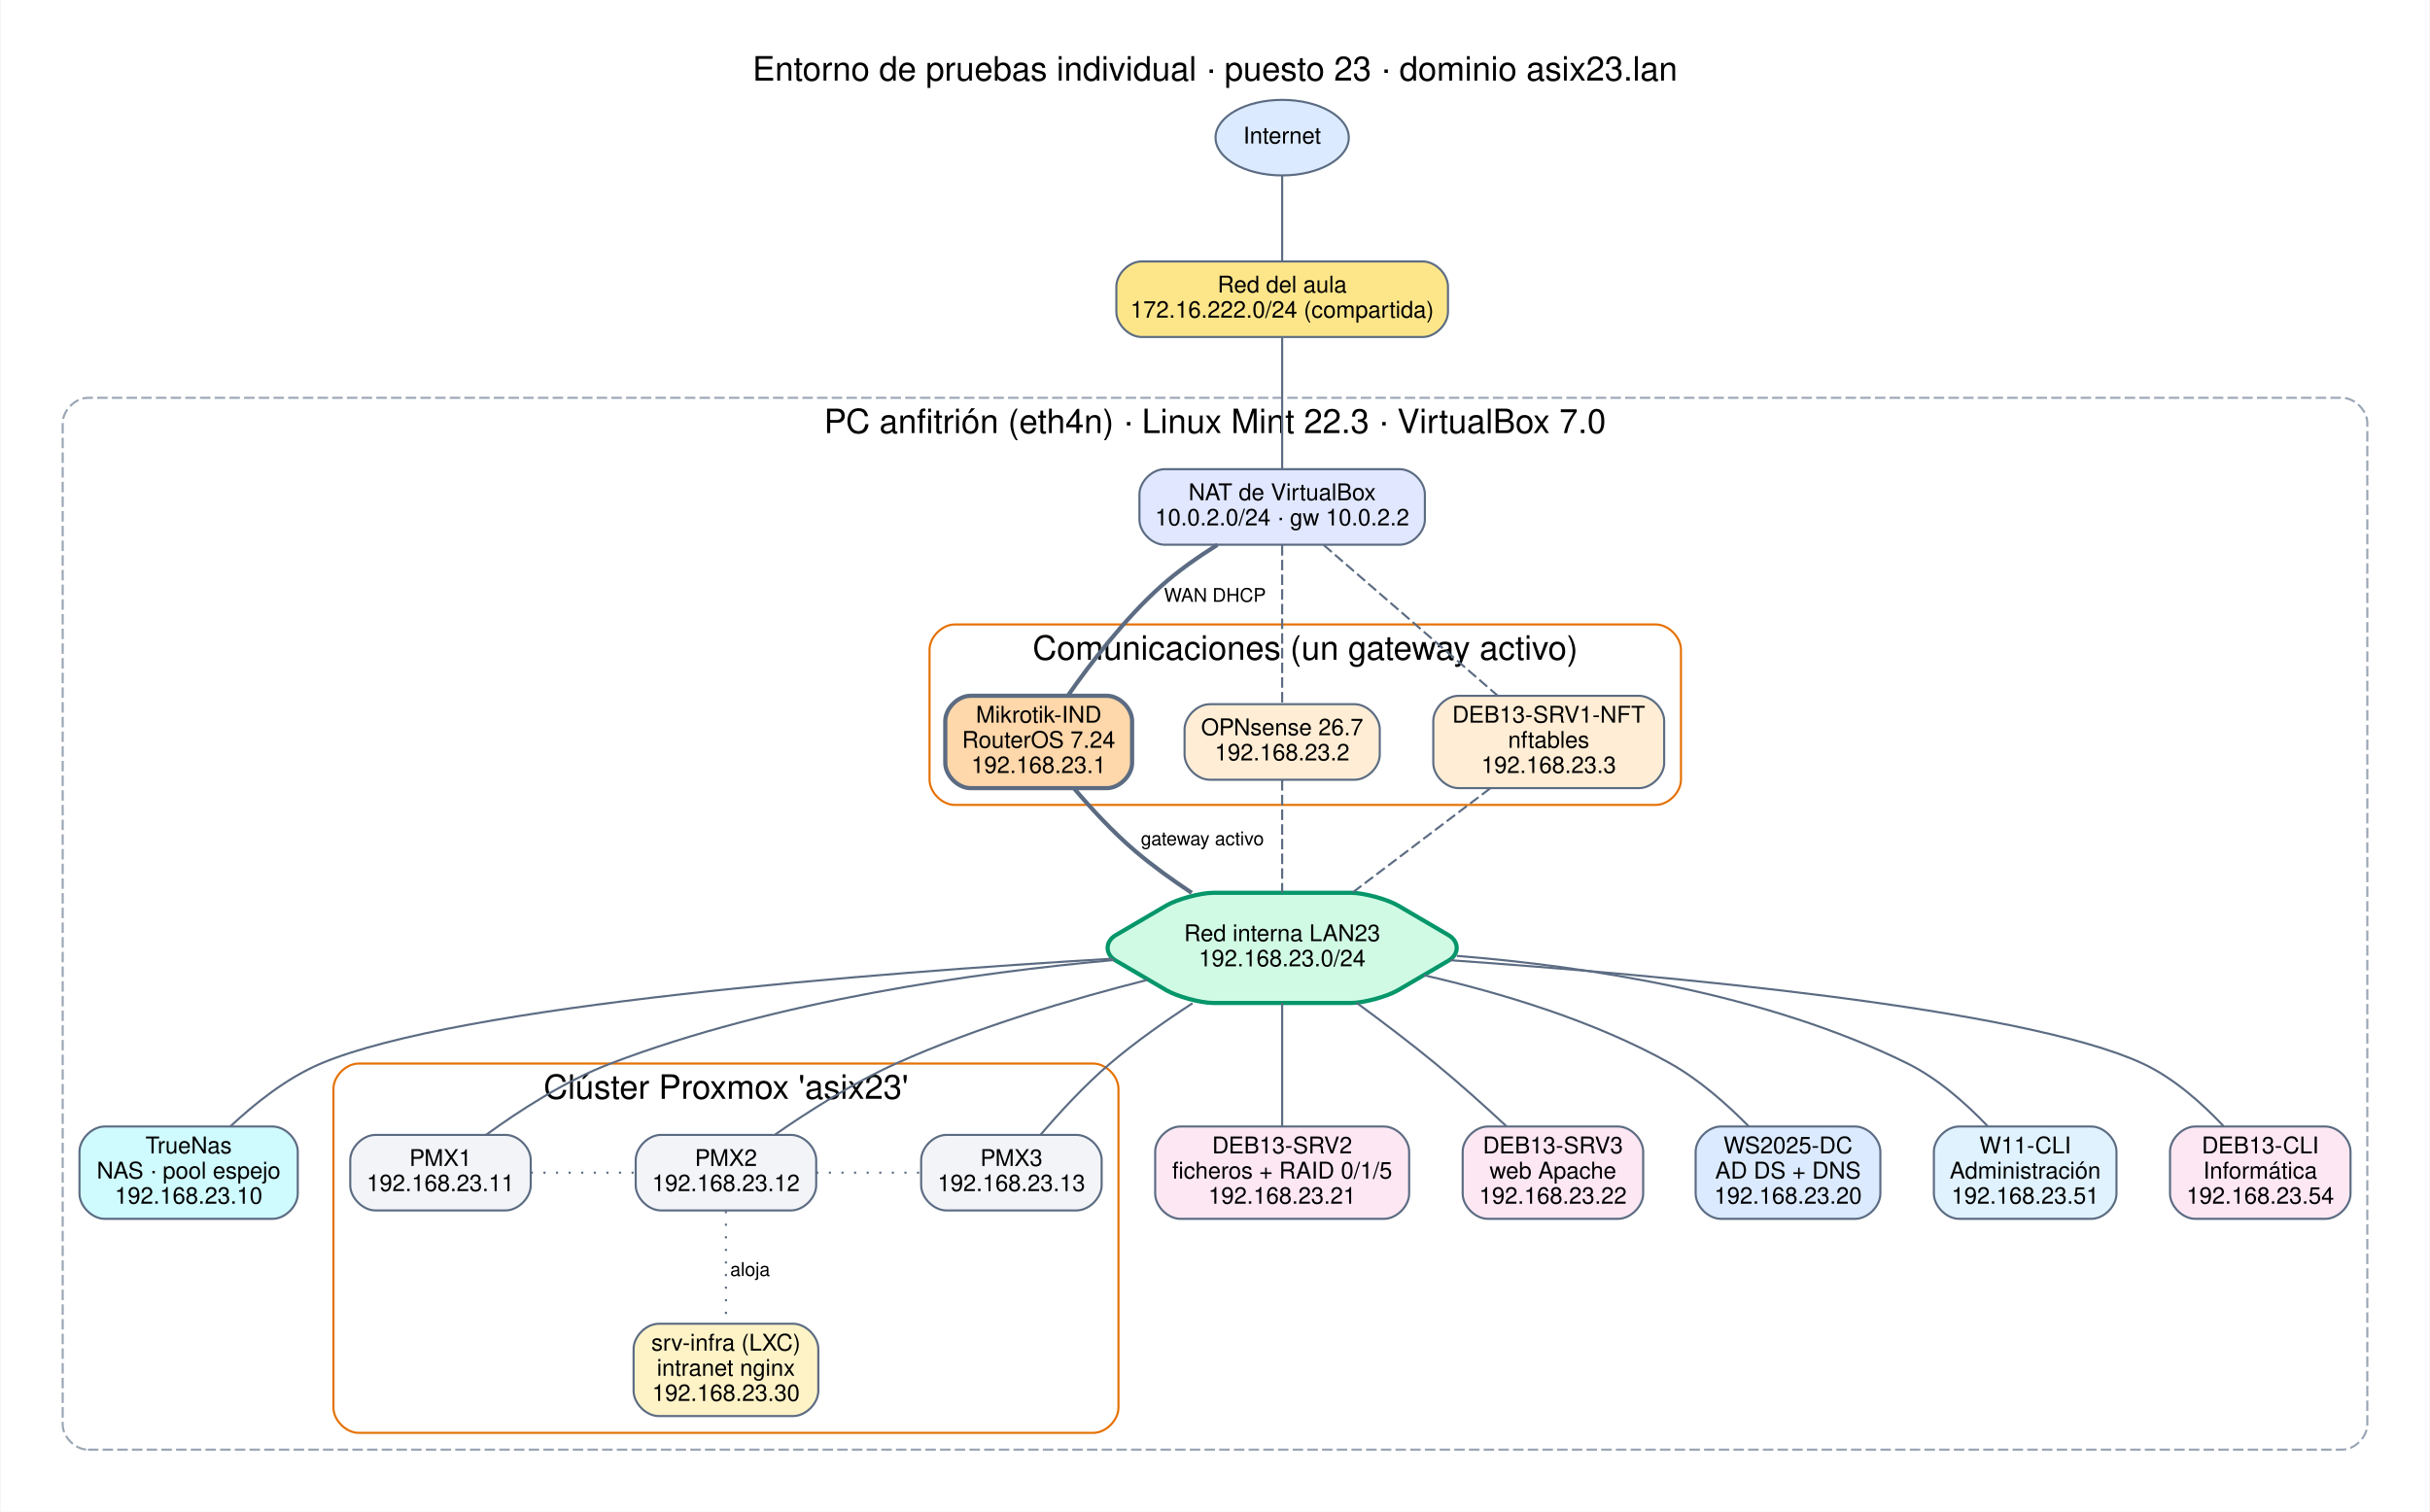
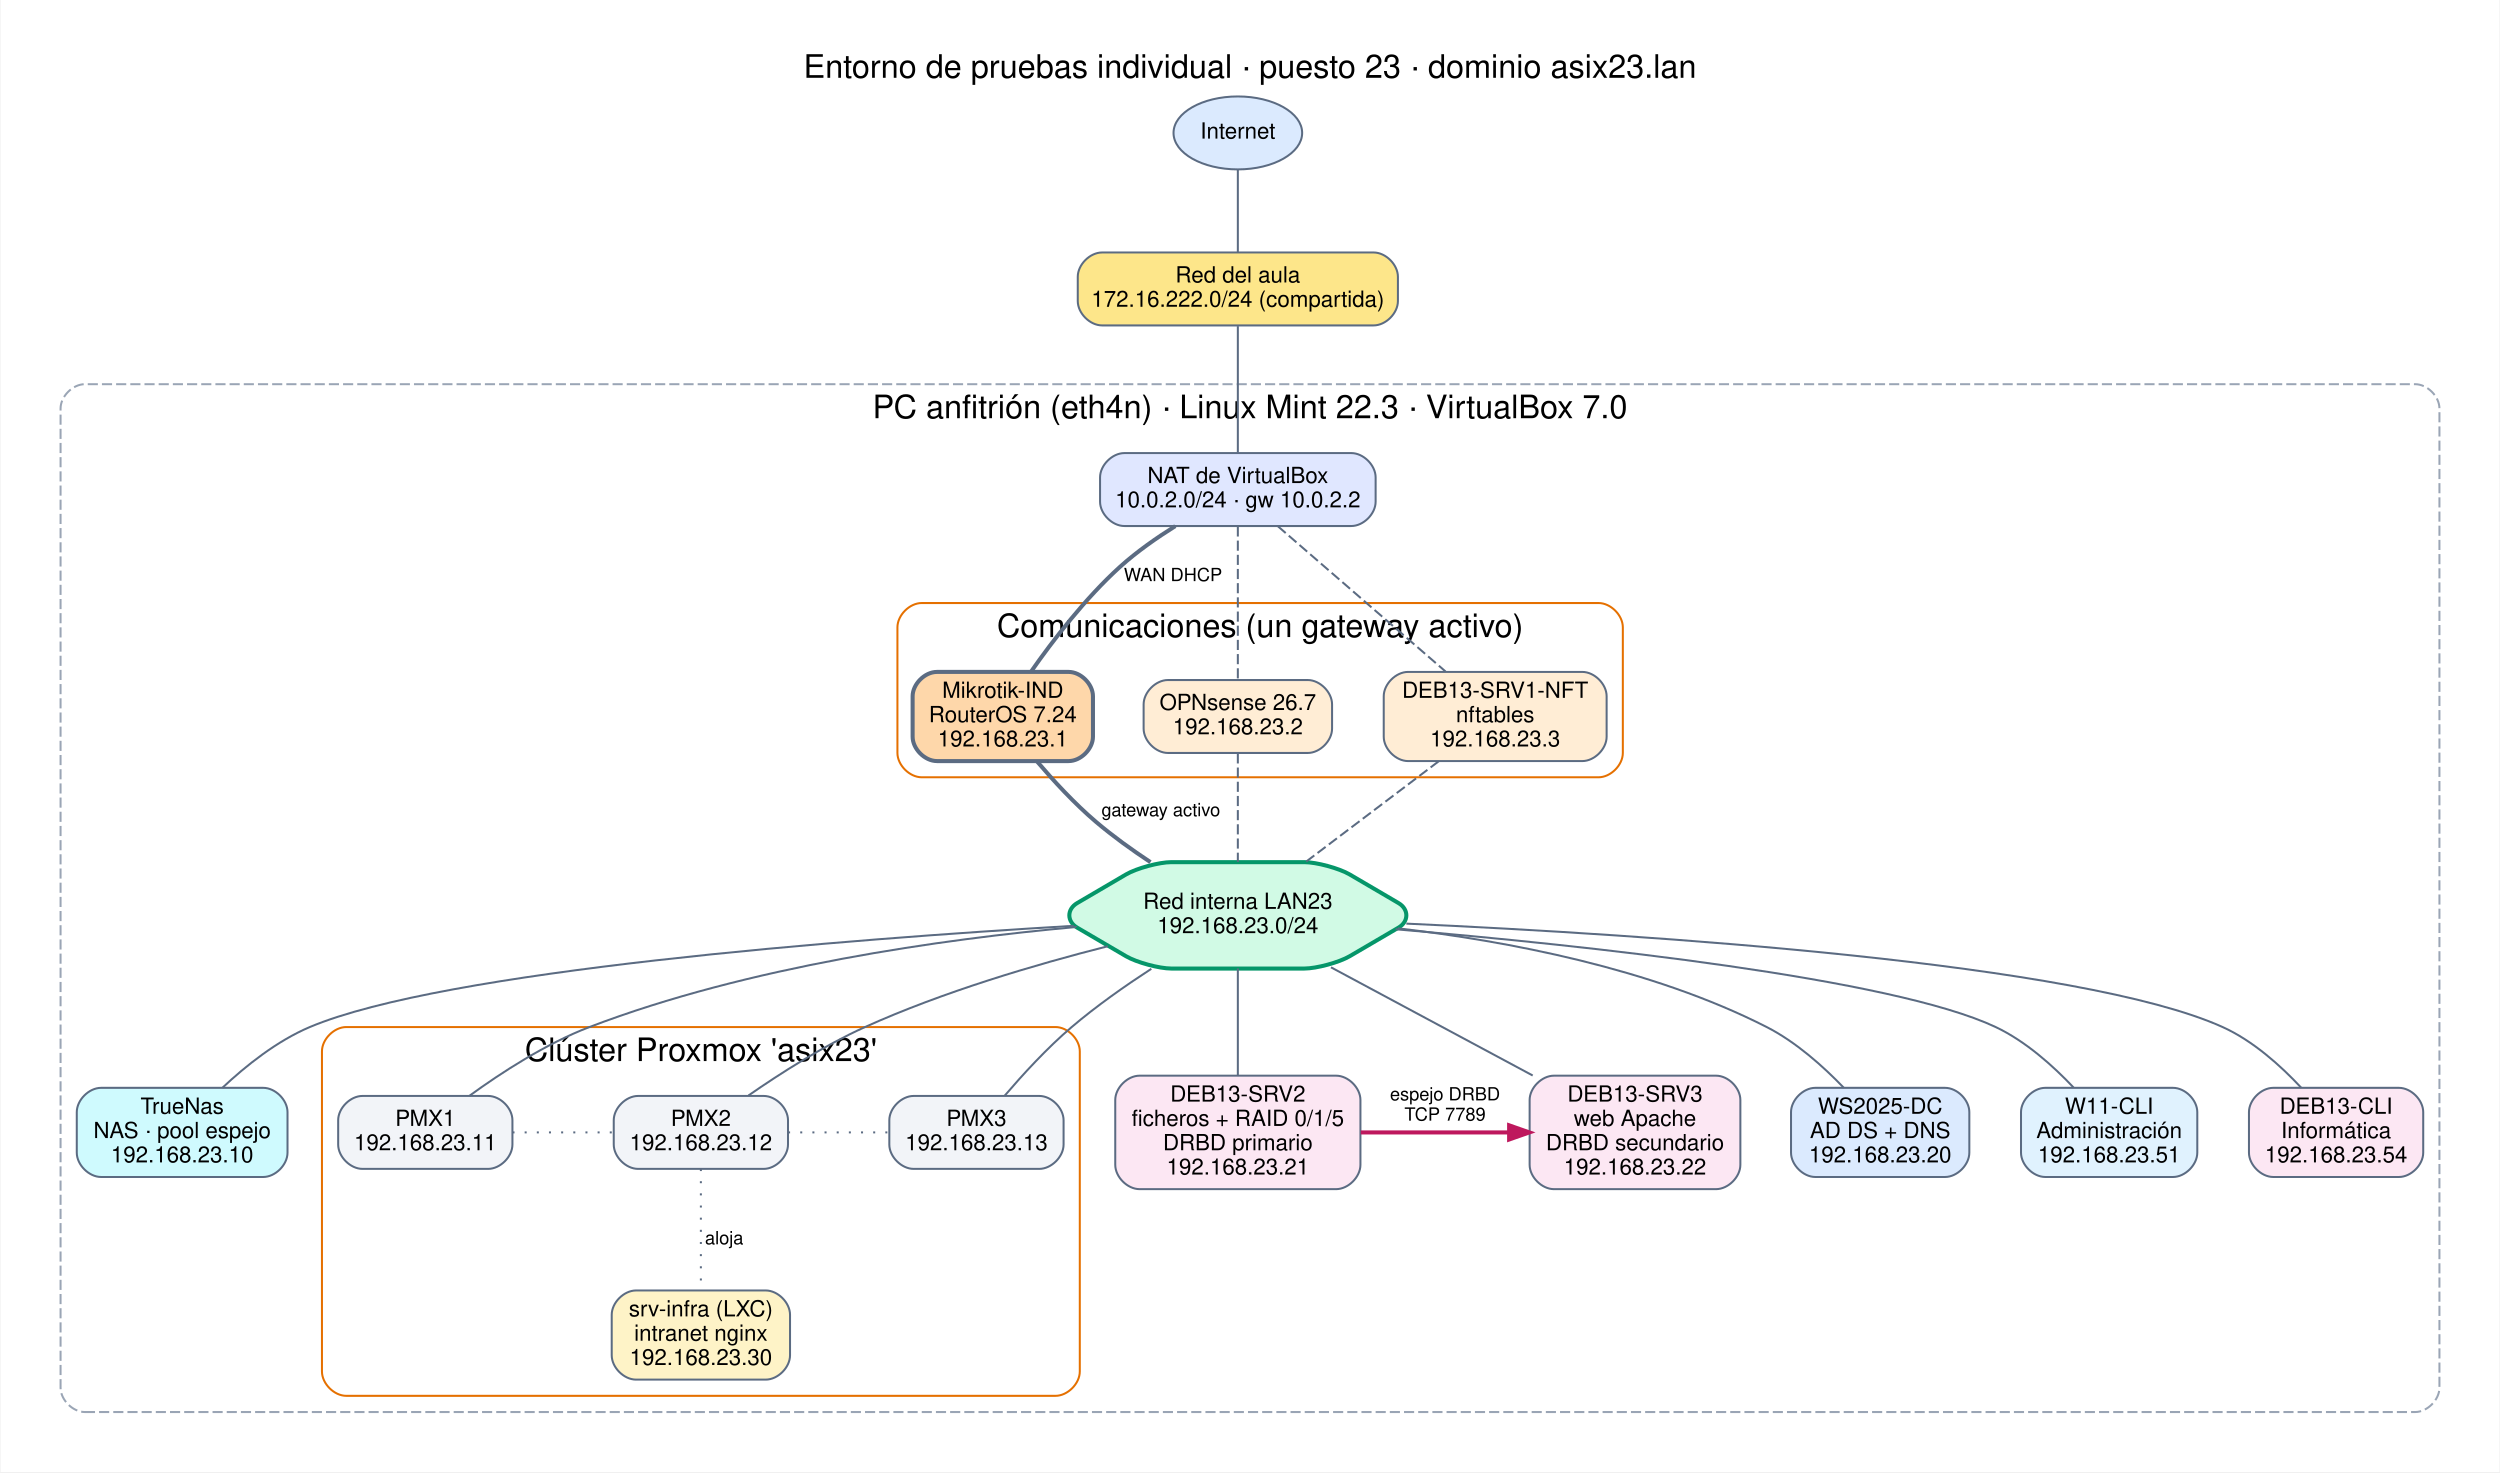
- <svg xmlns="http://www.w3.org/2000/svg" width="1157pt" height="720pt" viewBox="0.00 0.00 1157.20 720.46">
-   <g id="graph0" class="graph" transform="scale(1 1) rotate(0) translate(21.6 698.86)">
-     <polygon fill="white" stroke="transparent" points="-21.6,21.6 -21.6,-698.86 1135.6,-698.86 1135.6,21.6 -21.6,21.6" />
-     <text text-anchor="middle" x="557" y="-660.46" font-family="Helvetica,sans-Serif" font-size="16.00">Entorno de pruebas individual · puesto 23 · dominio asix23.lan</text>
+ <svg xmlns="http://www.w3.org/2000/svg" width="1233pt" height="726pt" viewBox="0.00 0.00 1233.20 726.46">
+   <g id="graph0" class="graph" transform="scale(1 1) rotate(0) translate(21.6 704.86)">
+     <polygon fill="white" stroke="transparent" points="-21.6,21.6 -21.6,-704.86 1211.6,-704.86 1211.6,21.6 -21.6,21.6" />
+     <text text-anchor="middle" x="595" y="-666.46" font-family="Helvetica,sans-Serif" font-size="16.00">Entorno de pruebas individual · puesto 23 · dominio asix23.lan</text>
    <g id="clust1" class="cluster">
-       <path fill="white" stroke="#9aa5b5" stroke-dasharray="5,2" d="M20,-8C20,-8 1094,-8 1094,-8 1100,-8 1106,-14 1106,-20 1106,-20 1106,-497.26 1106,-497.26 1106,-503.26 1100,-509.26 1094,-509.26 1094,-509.26 20,-509.26 20,-509.26 14,-509.26 8,-503.26 8,-497.26 8,-497.26 8,-20 8,-20 8,-14 14,-8 20,-8" />
-       <text text-anchor="middle" x="557" y="-492.46" font-family="Helvetica,sans-Serif" font-size="16.00">PC anfitrión (eth4n) · Linux Mint 22.3 · VirtualBox 7.0</text>
+       <path fill="white" stroke="#9aa5b5" stroke-dasharray="5,2" d="M20,-8C20,-8 1170,-8 1170,-8 1176,-8 1182,-14 1182,-20 1182,-20 1182,-503.26 1182,-503.26 1182,-509.26 1176,-515.26 1170,-515.26 1170,-515.26 20,-515.26 20,-515.26 14,-515.26 8,-509.26 8,-503.26 8,-503.26 8,-20 8,-20 8,-14 14,-8 20,-8" />
+       <text text-anchor="middle" x="595" y="-498.46" font-family="Helvetica,sans-Serif" font-size="16.00">PC anfitrión (eth4n) · Linux Mint 22.3 · VirtualBox 7.0</text>
    </g>
    <g id="clust2" class="cluster">
-       <path fill="white" stroke="#e57000" d="M433,-315.26C433,-315.26 767,-315.26 767,-315.26 773,-315.26 779,-321.26 779,-327.26 779,-327.26 779,-389.26 779,-389.26 779,-395.26 773,-401.26 767,-401.26 767,-401.26 433,-401.26 433,-401.26 427,-401.26 421,-395.26 421,-389.26 421,-389.26 421,-327.26 421,-327.26 421,-321.26 427,-315.26 433,-315.26" />
-       <text text-anchor="middle" x="600" y="-384.46" font-family="Helvetica,sans-Serif" font-size="16.00">Comunicaciones (un gateway activo)</text>
+       <path fill="white" stroke="#e57000" d="M433,-321.26C433,-321.26 767,-321.26 767,-321.26 773,-321.26 779,-327.26 779,-333.26 779,-333.26 779,-395.26 779,-395.26 779,-401.26 773,-407.26 767,-407.26 767,-407.26 433,-407.26 433,-407.26 427,-407.26 421,-401.26 421,-395.26 421,-395.26 421,-333.26 421,-333.26 421,-327.26 427,-321.26 433,-321.26" />
+       <text text-anchor="middle" x="600" y="-390.46" font-family="Helvetica,sans-Serif" font-size="16.00">Comunicaciones (un gateway activo)</text>
    </g>
    <g id="clust3" class="cluster">
-       <path fill="white" stroke="#e57000" d="M149,-16C149,-16 499,-16 499,-16 505,-16 511,-22 511,-28 511,-28 511,-180 511,-180 511,-186 505,-192 499,-192 499,-192 149,-192 149,-192 143,-192 137,-186 137,-180 137,-180 137,-28 137,-28 137,-22 143,-16 149,-16" />
-       <text text-anchor="middle" x="324" y="-175.2" font-family="Helvetica,sans-Serif" font-size="16.00">Clúster Proxmox 'asix23'</text>
+       <path fill="white" stroke="#e57000" d="M149,-16C149,-16 499,-16 499,-16 505,-16 511,-22 511,-28 511,-28 511,-186 511,-186 511,-192 505,-198 499,-198 499,-198 149,-198 149,-198 143,-198 137,-192 137,-186 137,-186 137,-28 137,-28 137,-22 143,-16 149,-16" />
+       <text text-anchor="middle" x="324" y="-181.2" font-family="Helvetica,sans-Serif" font-size="16.00">Clúster Proxmox 'asix23'</text>
    </g>
    <g id="node1" class="node">
-       <ellipse fill="#dbeafe" stroke="#5b6b82" cx="589" cy="-633.26" rx="31.74" ry="18" />
-       <text text-anchor="middle" x="589" y="-630.46" font-family="Helvetica,sans-Serif" font-size="11.00">Internet</text>
+       <ellipse fill="#dbeafe" stroke="#5b6b82" cx="589" cy="-639.26" rx="31.74" ry="18" />
+       <text text-anchor="middle" x="589" y="-636.46" font-family="Helvetica,sans-Serif" font-size="11.00">Internet</text>
    </g>
    <g id="node2" class="node">
-       <path fill="#fde68a" stroke="#5b6b82" d="M656,-574.26C656,-574.26 522,-574.26 522,-574.26 516,-574.26 510,-568.26 510,-562.26 510,-562.26 510,-550.26 510,-550.26 510,-544.26 516,-538.26 522,-538.26 522,-538.26 656,-538.26 656,-538.26 662,-538.26 668,-544.26 668,-550.26 668,-550.26 668,-562.26 668,-562.26 668,-568.26 662,-574.26 656,-574.26" />
-       <text text-anchor="middle" x="589" y="-559.46" font-family="Helvetica,sans-Serif" font-size="11.00">Red del aula</text>
-       <text text-anchor="middle" x="589" y="-547.46" font-family="Helvetica,sans-Serif" font-size="11.00">172.16.222.0/24 (compartida)</text>
+       <path fill="#fde68a" stroke="#5b6b82" d="M656,-580.26C656,-580.26 522,-580.26 522,-580.26 516,-580.26 510,-574.26 510,-568.26 510,-568.26 510,-556.26 510,-556.26 510,-550.26 516,-544.26 522,-544.26 522,-544.26 656,-544.26 656,-544.26 662,-544.26 668,-550.26 668,-556.26 668,-556.26 668,-568.26 668,-568.26 668,-574.26 662,-580.26 656,-580.26" />
+       <text text-anchor="middle" x="589" y="-565.46" font-family="Helvetica,sans-Serif" font-size="11.00">Red del aula</text>
+       <text text-anchor="middle" x="589" y="-553.46" font-family="Helvetica,sans-Serif" font-size="11.00">172.16.222.0/24 (compartida)</text>
    </g>
    <g id="edge1" class="edge">
-       <path fill="none" stroke="#5b6b82" d="M589,-615.24C589,-603.05 589,-586.7 589,-574.47" />
+       <path fill="none" stroke="#5b6b82" d="M589,-621.24C589,-609.05 589,-592.7 589,-580.47" />
    </g>
    <g id="node3" class="node">
-       <path fill="#e0e7ff" stroke="#5b6b82" d="M645,-475.26C645,-475.26 533,-475.26 533,-475.26 527,-475.26 521,-469.26 521,-463.26 521,-463.26 521,-451.26 521,-451.26 521,-445.26 527,-439.26 533,-439.26 533,-439.26 645,-439.26 645,-439.26 651,-439.26 657,-445.26 657,-451.26 657,-451.26 657,-463.26 657,-463.26 657,-469.26 651,-475.26 645,-475.26" />
-       <text text-anchor="middle" x="589" y="-460.46" font-family="Helvetica,sans-Serif" font-size="11.00">NAT de VirtualBox</text>
-       <text text-anchor="middle" x="589" y="-448.46" font-family="Helvetica,sans-Serif" font-size="11.00">10.0.2.0/24 · gw 10.0.2.2</text>
+       <path fill="#e0e7ff" stroke="#5b6b82" d="M645,-481.26C645,-481.26 533,-481.26 533,-481.26 527,-481.26 521,-475.26 521,-469.26 521,-469.26 521,-457.26 521,-457.26 521,-451.26 527,-445.26 533,-445.26 533,-445.26 645,-445.26 645,-445.26 651,-445.26 657,-451.26 657,-457.26 657,-457.26 657,-469.26 657,-469.26 657,-475.26 651,-481.26 645,-481.26" />
+       <text text-anchor="middle" x="589" y="-466.46" font-family="Helvetica,sans-Serif" font-size="11.00">NAT de VirtualBox</text>
+       <text text-anchor="middle" x="589" y="-454.46" font-family="Helvetica,sans-Serif" font-size="11.00">10.0.2.0/24 · gw 10.0.2.2</text>
    </g>
    <g id="edge2" class="edge">
-       <path fill="none" stroke="#5b6b82" d="M589,-537.91C589,-520.26 589,-493.05 589,-475.45" />
+       <path fill="none" stroke="#5b6b82" d="M589,-543.91C589,-526.26 589,-499.05 589,-481.45" />
    </g>
    <g id="node4" class="node">
-       <path fill="#fed7aa" stroke="#5b6b82" stroke-width="2" d="M505.5,-367.26C505.5,-367.26 440.5,-367.26 440.5,-367.26 434.5,-367.26 428.5,-361.26 428.5,-355.26 428.5,-355.26 428.5,-335.26 428.5,-335.26 428.5,-329.26 434.5,-323.26 440.5,-323.26 440.5,-323.26 505.5,-323.26 505.5,-323.26 511.5,-323.26 517.5,-329.26 517.5,-335.26 517.5,-335.26 517.5,-355.26 517.5,-355.26 517.5,-361.26 511.5,-367.26 505.5,-367.26" />
-       <text text-anchor="middle" x="473" y="-354.46" font-family="Helvetica,sans-Serif" font-size="11.00">Mikrotik-IND</text>
-       <text text-anchor="middle" x="473" y="-342.46" font-family="Helvetica,sans-Serif" font-size="11.00">RouterOS 7.24</text>
-       <text text-anchor="middle" x="473" y="-330.46" font-family="Helvetica,sans-Serif" font-size="11.00">192.168.23.1</text>
+       <path fill="#fed7aa" stroke="#5b6b82" stroke-width="2" d="M505.5,-373.26C505.5,-373.26 440.5,-373.26 440.5,-373.26 434.5,-373.26 428.5,-367.26 428.5,-361.26 428.5,-361.26 428.5,-341.26 428.5,-341.26 428.5,-335.26 434.5,-329.26 440.5,-329.26 440.5,-329.26 505.5,-329.26 505.5,-329.26 511.5,-329.26 517.5,-335.26 517.5,-341.26 517.5,-341.26 517.5,-361.26 517.5,-361.26 517.5,-367.26 511.5,-373.26 505.5,-373.26" />
+       <text text-anchor="middle" x="473" y="-360.46" font-family="Helvetica,sans-Serif" font-size="11.00">Mikrotik-IND</text>
+       <text text-anchor="middle" x="473" y="-348.46" font-family="Helvetica,sans-Serif" font-size="11.00">RouterOS 7.24</text>
+       <text text-anchor="middle" x="473" y="-336.46" font-family="Helvetica,sans-Serif" font-size="11.00">192.168.23.1</text>
    </g>
    <g id="edge3" class="edge">
-       <path fill="none" stroke="#5b6b82" stroke-width="2" d="M558.14,-439.22C548.95,-433.46 539.16,-426.61 531,-419.26 513.81,-403.76 497.72,-382.8 486.88,-367.31" />
-       <text text-anchor="middle" x="557" y="-412.06" font-family="Helvetica,sans-Serif" font-size="9.00"> WAN DHCP</text>
+       <path fill="none" stroke="#5b6b82" stroke-width="2" d="M558.14,-445.22C548.95,-439.46 539.16,-432.61 531,-425.26 513.81,-409.76 497.72,-388.8 486.88,-373.31" />
+       <text text-anchor="middle" x="557" y="-418.06" font-family="Helvetica,sans-Serif" font-size="9.00"> WAN DHCP</text>
    </g>
    <g id="node5" class="node">
-       <path fill="#ffedd5" stroke="#5b6b82" d="M623.5,-363.26C623.5,-363.26 554.5,-363.26 554.5,-363.26 548.5,-363.26 542.5,-357.26 542.5,-351.26 542.5,-351.26 542.5,-339.26 542.5,-339.26 542.5,-333.26 548.5,-327.26 554.5,-327.26 554.5,-327.26 623.5,-327.26 623.5,-327.26 629.5,-327.26 635.5,-333.26 635.5,-339.26 635.5,-339.26 635.5,-351.26 635.5,-351.26 635.5,-357.26 629.5,-363.26 623.5,-363.26" />
-       <text text-anchor="middle" x="589" y="-348.46" font-family="Helvetica,sans-Serif" font-size="11.00">OPNsense 26.7</text>
-       <text text-anchor="middle" x="589" y="-336.46" font-family="Helvetica,sans-Serif" font-size="11.00">192.168.23.2</text>
+       <path fill="#ffedd5" stroke="#5b6b82" d="M623.5,-369.26C623.5,-369.26 554.5,-369.26 554.5,-369.26 548.5,-369.26 542.5,-363.26 542.5,-357.26 542.5,-357.26 542.5,-345.26 542.5,-345.26 542.5,-339.26 548.5,-333.26 554.5,-333.26 554.5,-333.26 623.5,-333.26 623.5,-333.26 629.5,-333.26 635.5,-339.26 635.5,-345.26 635.5,-345.26 635.5,-357.26 635.5,-357.26 635.5,-363.26 629.5,-369.26 623.5,-369.26" />
+       <text text-anchor="middle" x="589" y="-354.46" font-family="Helvetica,sans-Serif" font-size="11.00">OPNsense 26.7</text>
+       <text text-anchor="middle" x="589" y="-342.46" font-family="Helvetica,sans-Serif" font-size="11.00">192.168.23.2</text>
    </g>
    <g id="edge4" class="edge">
-       <path fill="none" stroke="#5b6b82" stroke-dasharray="5,2" d="M589,-439.07C589,-418.4 589,-383.93 589,-363.32" />
+       <path fill="none" stroke="#5b6b82" stroke-dasharray="5,2" d="M589,-445.07C589,-424.4 589,-389.93 589,-369.32" />
    </g>
    <g id="node6" class="node">
-       <path fill="#ffedd5" stroke="#5b6b82" d="M759,-367.26C759,-367.26 673,-367.26 673,-367.26 667,-367.26 661,-361.26 661,-355.26 661,-355.26 661,-335.26 661,-335.26 661,-329.26 667,-323.26 673,-323.26 673,-323.26 759,-323.26 759,-323.26 765,-323.26 771,-329.26 771,-335.26 771,-335.26 771,-355.26 771,-355.26 771,-361.26 765,-367.26 759,-367.26" />
-       <text text-anchor="middle" x="716" y="-354.46" font-family="Helvetica,sans-Serif" font-size="11.00">DEB13-SRV1-NFT</text>
-       <text text-anchor="middle" x="716" y="-342.46" font-family="Helvetica,sans-Serif" font-size="11.00">nftables</text>
-       <text text-anchor="middle" x="716" y="-330.46" font-family="Helvetica,sans-Serif" font-size="11.00">192.168.23.3</text>
+       <path fill="#ffedd5" stroke="#5b6b82" d="M759,-373.26C759,-373.26 673,-373.26 673,-373.26 667,-373.26 661,-367.26 661,-361.26 661,-361.26 661,-341.26 661,-341.26 661,-335.26 667,-329.26 673,-329.26 673,-329.26 759,-329.26 759,-329.26 765,-329.26 771,-335.26 771,-341.26 771,-341.26 771,-361.26 771,-361.26 771,-367.26 765,-373.26 759,-373.26" />
+       <text text-anchor="middle" x="716" y="-360.46" font-family="Helvetica,sans-Serif" font-size="11.00">DEB13-SRV1-NFT</text>
+       <text text-anchor="middle" x="716" y="-348.46" font-family="Helvetica,sans-Serif" font-size="11.00">nftables</text>
+       <text text-anchor="middle" x="716" y="-336.46" font-family="Helvetica,sans-Serif" font-size="11.00">192.168.23.3</text>
    </g>
    <g id="edge5" class="edge">
-       <path fill="none" stroke="#5b6b82" stroke-dasharray="5,2" d="M608.84,-439.07C631.17,-419.73 667.44,-388.31 691.51,-367.46" />
+       <path fill="none" stroke="#5b6b82" stroke-dasharray="5,2" d="M608.84,-445.07C631.17,-425.73 667.44,-394.31 691.51,-373.46" />
    </g>
    <g id="node7" class="node">
-       <path fill="#d1fae5" stroke="#059669" stroke-width="2" d="M668.28,-253.19C668.28,-253.19 644.17,-267.32 644.17,-267.32 638.99,-270.35 627.81,-273.38 621.81,-273.38 621.81,-273.38 556.19,-273.38 556.19,-273.38 550.19,-273.38 539.01,-270.35 533.83,-267.32 533.83,-267.32 509.72,-253.19 509.72,-253.19 504.55,-250.16 504.55,-244.09 509.72,-241.06 509.72,-241.06 533.83,-226.94 533.83,-226.94 539.01,-223.9 550.19,-220.87 556.19,-220.87 556.19,-220.87 621.81,-220.87 621.81,-220.87 627.81,-220.87 638.99,-223.9 644.17,-226.94 644.17,-226.94 668.28,-241.06 668.28,-241.06 673.45,-244.09 673.45,-250.16 668.28,-253.19" />
-       <text text-anchor="middle" x="589" y="-250.33" font-family="Helvetica,sans-Serif" font-size="11.00">Red interna LAN23</text>
-       <text text-anchor="middle" x="589" y="-238.33" font-family="Helvetica,sans-Serif" font-size="11.00">192.168.23.0/24</text>
+       <path fill="#d1fae5" stroke="#059669" stroke-width="2" d="M668.28,-259.19C668.28,-259.19 644.17,-273.32 644.17,-273.32 638.99,-276.35 627.81,-279.38 621.81,-279.38 621.81,-279.38 556.19,-279.38 556.19,-279.38 550.19,-279.38 539.01,-276.35 533.83,-273.32 533.83,-273.32 509.72,-259.19 509.72,-259.19 504.55,-256.16 504.55,-250.09 509.72,-247.06 509.72,-247.06 533.83,-232.94 533.83,-232.94 539.01,-229.9 550.19,-226.87 556.19,-226.87 556.19,-226.87 621.81,-226.87 621.81,-226.87 627.81,-226.87 638.99,-229.9 644.17,-232.94 644.17,-232.94 668.28,-247.06 668.28,-247.06 673.45,-250.09 673.45,-256.16 668.28,-259.19" />
+       <text text-anchor="middle" x="589" y="-256.33" font-family="Helvetica,sans-Serif" font-size="11.00">Red interna LAN23</text>
+       <text text-anchor="middle" x="589" y="-244.33" font-family="Helvetica,sans-Serif" font-size="11.00">192.168.23.0/24</text>
    </g>
    <g id="edge6" class="edge">
-       <path fill="none" stroke="#5b6b82" stroke-width="2" d="M489.77,-323.22C498.03,-313.53 508.46,-302.22 519,-293.26 527.26,-286.23 536.69,-279.45 545.89,-273.37" />
-       <text text-anchor="middle" x="551" y="-296.06" font-family="Helvetica,sans-Serif" font-size="9.00"> gateway activo</text>
+       <path fill="none" stroke="#5b6b82" stroke-width="2" d="M489.77,-329.22C498.03,-319.53 508.46,-308.22 519,-299.26 527.26,-292.23 536.69,-285.45 545.89,-279.37" />
+       <text text-anchor="middle" x="551" y="-302.06" font-family="Helvetica,sans-Serif" font-size="9.00"> gateway activo</text>
    </g>
    <g id="edge7" class="edge">
-       <path fill="none" stroke="#5b6b82" stroke-dasharray="5,2" d="M589,-327.07C589,-312.17 589,-290.39 589,-273.48" />
+       <path fill="none" stroke="#5b6b82" stroke-dasharray="5,2" d="M589,-333.07C589,-318.17 589,-296.39 589,-279.48" />
    </g>
    <g id="edge8" class="edge">
-       <path fill="none" stroke="#5b6b82" stroke-dasharray="5,2" d="M688.13,-323.16C668.71,-308.46 642.71,-288.78 622.21,-273.27" />
+       <path fill="none" stroke="#5b6b82" stroke-dasharray="5,2" d="M688.13,-329.16C668.71,-314.46 642.71,-294.78 622.21,-279.27" />
    </g>
    <g id="node8" class="node">
-       <path fill="#cffafe" stroke="#5b6b82" d="M108,-162C108,-162 28,-162 28,-162 22,-162 16,-156 16,-150 16,-150 16,-130 16,-130 16,-124 22,-118 28,-118 28,-118 108,-118 108,-118 114,-118 120,-124 120,-130 120,-130 120,-150 120,-150 120,-156 114,-162 108,-162" />
-       <text text-anchor="middle" x="68" y="-149.2" font-family="Helvetica,sans-Serif" font-size="11.00">TrueNas</text>
-       <text text-anchor="middle" x="68" y="-137.2" font-family="Helvetica,sans-Serif" font-size="11.00">NAS · pool espejo</text>
-       <text text-anchor="middle" x="68" y="-125.2" font-family="Helvetica,sans-Serif" font-size="11.00">192.168.23.10</text>
+       <path fill="#cffafe" stroke="#5b6b82" d="M108,-168C108,-168 28,-168 28,-168 22,-168 16,-162 16,-156 16,-156 16,-136 16,-136 16,-130 22,-124 28,-124 28,-124 108,-124 108,-124 114,-124 120,-130 120,-136 120,-136 120,-156 120,-156 120,-162 114,-168 108,-168" />
+       <text text-anchor="middle" x="68" y="-155.2" font-family="Helvetica,sans-Serif" font-size="11.00">TrueNas</text>
+       <text text-anchor="middle" x="68" y="-143.2" font-family="Helvetica,sans-Serif" font-size="11.00">NAS · pool espejo</text>
+       <text text-anchor="middle" x="68" y="-131.2" font-family="Helvetica,sans-Serif" font-size="11.00">192.168.23.10</text>
    </g>
    <g id="edge9" class="edge">
-       <path fill="none" stroke="#5b6b82" d="M508.01,-241.97C395.19,-235.26 197.12,-219.88 131,-192 114.79,-185.16 99.39,-172.85 87.87,-162.03" />
+       <path fill="none" stroke="#5b6b82" d="M508.01,-247.97C395.19,-241.26 197.12,-225.88 131,-198 114.79,-191.16 99.39,-178.85 87.87,-168.03" />
    </g>
    <g id="node9" class="node">
-       <path fill="#f2f4f8" stroke="#5b6b82" d="M219,-158C219,-158 157,-158 157,-158 151,-158 145,-152 145,-146 145,-146 145,-134 145,-134 145,-128 151,-122 157,-122 157,-122 219,-122 219,-122 225,-122 231,-128 231,-134 231,-134 231,-146 231,-146 231,-152 225,-158 219,-158" />
-       <text text-anchor="middle" x="188" y="-143.2" font-family="Helvetica,sans-Serif" font-size="11.00">PMX1</text>
-       <text text-anchor="middle" x="188" y="-131.2" font-family="Helvetica,sans-Serif" font-size="11.00">192.168.23.11</text>
+       <path fill="#f2f4f8" stroke="#5b6b82" d="M219,-164C219,-164 157,-164 157,-164 151,-164 145,-158 145,-152 145,-152 145,-140 145,-140 145,-134 151,-128 157,-128 157,-128 219,-128 219,-128 225,-128 231,-134 231,-140 231,-140 231,-152 231,-152 231,-158 225,-164 219,-164" />
+       <text text-anchor="middle" x="188" y="-149.2" font-family="Helvetica,sans-Serif" font-size="11.00">PMX1</text>
+       <text text-anchor="middle" x="188" y="-137.2" font-family="Helvetica,sans-Serif" font-size="11.00">192.168.23.11</text>
    </g>
    <g id="edge10" class="edge">
-       <path fill="none" stroke="#5b6b82" d="M509.13,-241.36C442.97,-235.37 347.43,-221.95 269,-192 247.42,-183.76 225.4,-169.43 209.77,-158.06" />
+       <path fill="none" stroke="#5b6b82" d="M509.13,-247.36C442.97,-241.37 347.43,-227.95 269,-198 247.42,-189.76 225.4,-175.43 209.77,-164.06" />
    </g>
    <g id="node10" class="node">
-       <path fill="#f2f4f8" stroke="#5b6b82" d="M355,-158C355,-158 293,-158 293,-158 287,-158 281,-152 281,-146 281,-146 281,-134 281,-134 281,-128 287,-122 293,-122 293,-122 355,-122 355,-122 361,-122 367,-128 367,-134 367,-134 367,-146 367,-146 367,-152 361,-158 355,-158" />
-       <text text-anchor="middle" x="324" y="-143.2" font-family="Helvetica,sans-Serif" font-size="11.00">PMX2</text>
-       <text text-anchor="middle" x="324" y="-131.2" font-family="Helvetica,sans-Serif" font-size="11.00">192.168.23.12</text>
+       <path fill="#f2f4f8" stroke="#5b6b82" d="M355,-164C355,-164 293,-164 293,-164 287,-164 281,-158 281,-152 281,-152 281,-140 281,-140 281,-134 287,-128 293,-128 293,-128 355,-128 355,-128 361,-128 367,-134 367,-140 367,-140 367,-152 367,-152 367,-158 361,-164 355,-164" />
+       <text text-anchor="middle" x="324" y="-149.2" font-family="Helvetica,sans-Serif" font-size="11.00">PMX2</text>
+       <text text-anchor="middle" x="324" y="-137.2" font-family="Helvetica,sans-Serif" font-size="11.00">192.168.23.12</text>
    </g>
    <g id="edge11" class="edge">
-       <path fill="none" stroke="#5b6b82" d="M524.86,-231.89C488.77,-222.75 443.39,-209.33 405,-192 384.55,-182.77 363.15,-169.09 347.48,-158.22" />
+       <path fill="none" stroke="#5b6b82" d="M524.86,-237.89C488.77,-228.75 443.39,-215.33 405,-198 384.55,-188.77 363.15,-175.09 347.48,-164.22" />
    </g>
    <g id="node11" class="node">
-       <path fill="#f2f4f8" stroke="#5b6b82" d="M491,-158C491,-158 429,-158 429,-158 423,-158 417,-152 417,-146 417,-146 417,-134 417,-134 417,-128 423,-122 429,-122 429,-122 491,-122 491,-122 497,-122 503,-128 503,-134 503,-134 503,-146 503,-146 503,-152 497,-158 491,-158" />
-       <text text-anchor="middle" x="460" y="-143.2" font-family="Helvetica,sans-Serif" font-size="11.00">PMX3</text>
-       <text text-anchor="middle" x="460" y="-131.2" font-family="Helvetica,sans-Serif" font-size="11.00">192.168.23.13</text>
+       <path fill="#f2f4f8" stroke="#5b6b82" d="M491,-164C491,-164 429,-164 429,-164 423,-164 417,-158 417,-152 417,-152 417,-140 417,-140 417,-134 423,-128 429,-128 429,-128 491,-128 491,-128 497,-128 503,-134 503,-140 503,-140 503,-152 503,-152 503,-158 497,-164 491,-164" />
+       <text text-anchor="middle" x="460" y="-149.2" font-family="Helvetica,sans-Serif" font-size="11.00">PMX3</text>
+       <text text-anchor="middle" x="460" y="-137.2" font-family="Helvetica,sans-Serif" font-size="11.00">192.168.23.13</text>
    </g>
    <g id="edge12" class="edge">
-       <path fill="none" stroke="#5b6b82" d="M546.3,-220.74C533.21,-212.23 519.08,-202.28 507,-192 494.89,-181.7 482.78,-168.47 473.88,-158.06" />
+       <path fill="none" stroke="#5b6b82" d="M546.3,-226.74C533.21,-218.23 519.08,-208.28 507,-198 494.89,-187.7 482.78,-174.47 473.88,-164.06" />
    </g>
    <g id="node13" class="node">
-       <path fill="#fce7f3" stroke="#5b6b82" d="M637.5,-162C637.5,-162 540.5,-162 540.5,-162 534.5,-162 528.5,-156 528.5,-150 528.5,-150 528.5,-130 528.5,-130 528.5,-124 534.5,-118 540.5,-118 540.5,-118 637.5,-118 637.5,-118 643.5,-118 649.5,-124 649.5,-130 649.5,-130 649.5,-150 649.5,-150 649.5,-156 643.5,-162 637.5,-162" />
-       <text text-anchor="middle" x="589" y="-149.2" font-family="Helvetica,sans-Serif" font-size="11.00">DEB13-SRV2</text>
-       <text text-anchor="middle" x="589" y="-137.2" font-family="Helvetica,sans-Serif" font-size="11.00">ficheros + RAID 0/1/5</text>
+       <path fill="#fce7f3" stroke="#5b6b82" d="M637.5,-174C637.5,-174 540.5,-174 540.5,-174 534.5,-174 528.5,-168 528.5,-162 528.5,-162 528.5,-130 528.5,-130 528.5,-124 534.5,-118 540.5,-118 540.5,-118 637.5,-118 637.5,-118 643.5,-118 649.5,-124 649.5,-130 649.5,-130 649.5,-162 649.5,-162 649.5,-168 643.5,-174 637.5,-174" />
+       <text text-anchor="middle" x="589" y="-161.2" font-family="Helvetica,sans-Serif" font-size="11.00">DEB13-SRV2</text>
+       <text text-anchor="middle" x="589" y="-149.2" font-family="Helvetica,sans-Serif" font-size="11.00">ficheros + RAID 0/1/5</text>
+       <text text-anchor="middle" x="589" y="-137.2" font-family="Helvetica,sans-Serif" font-size="11.00">DRBD primario</text>
      <text text-anchor="middle" x="589" y="-125.2" font-family="Helvetica,sans-Serif" font-size="11.00">192.168.23.21</text>
    </g>
    <g id="edge16" class="edge">
-       <path fill="none" stroke="#5b6b82" d="M589,-220.95C589,-202.97 589,-179.06 589,-162.08" />
+       <path fill="none" stroke="#5b6b82" d="M589,-226.95C589,-211.03 589,-190.47 589,-174.19" />
    </g>
    <g id="node14" class="node">
-       <path fill="#fce7f3" stroke="#5b6b82" d="M749,-162C749,-162 687,-162 687,-162 681,-162 675,-156 675,-150 675,-150 675,-130 675,-130 675,-124 681,-118 687,-118 687,-118 749,-118 749,-118 755,-118 761,-124 761,-130 761,-130 761,-150 761,-150 761,-156 755,-162 749,-162" />
-       <text text-anchor="middle" x="718" y="-149.2" font-family="Helvetica,sans-Serif" font-size="11.00">DEB13-SRV3</text>
-       <text text-anchor="middle" x="718" y="-137.2" font-family="Helvetica,sans-Serif" font-size="11.00">web Apache</text>
-       <text text-anchor="middle" x="718" y="-125.2" font-family="Helvetica,sans-Serif" font-size="11.00">192.168.23.22</text>
+       <path fill="#fce7f3" stroke="#5b6b82" d="M825,-174C825,-174 745,-174 745,-174 739,-174 733,-168 733,-162 733,-162 733,-130 733,-130 733,-124 739,-118 745,-118 745,-118 825,-118 825,-118 831,-118 837,-124 837,-130 837,-130 837,-162 837,-162 837,-168 831,-174 825,-174" />
+       <text text-anchor="middle" x="785" y="-161.2" font-family="Helvetica,sans-Serif" font-size="11.00">DEB13-SRV3</text>
+       <text text-anchor="middle" x="785" y="-149.2" font-family="Helvetica,sans-Serif" font-size="11.00">web Apache</text>
+       <text text-anchor="middle" x="785" y="-137.2" font-family="Helvetica,sans-Serif" font-size="11.00">DRBD secundario</text>
+       <text text-anchor="middle" x="785" y="-125.2" font-family="Helvetica,sans-Serif" font-size="11.00">192.168.23.22</text>
    </g>
    <g id="edge17" class="edge">
-       <path fill="none" stroke="#5b6b82" d="M624.45,-220.95C636.56,-212.06 650.06,-201.82 662,-192 673.48,-182.56 685.73,-171.52 695.84,-162.13" />
+       <path fill="none" stroke="#5b6b82" d="M634.95,-227.48C664.82,-211.46 703.78,-190.56 734.52,-174.08" />
    </g>
    <g id="node15" class="node">
-       <path fill="#dbeafe" stroke="#5b6b82" d="M862,-162C862,-162 798,-162 798,-162 792,-162 786,-156 786,-150 786,-150 786,-130 786,-130 786,-124 792,-118 798,-118 798,-118 862,-118 862,-118 868,-118 874,-124 874,-130 874,-130 874,-150 874,-150 874,-156 868,-162 862,-162" />
-       <text text-anchor="middle" x="830" y="-149.2" font-family="Helvetica,sans-Serif" font-size="11.00">WS2025-DC</text>
-       <text text-anchor="middle" x="830" y="-137.2" font-family="Helvetica,sans-Serif" font-size="11.00">AD DS + DNS</text>
-       <text text-anchor="middle" x="830" y="-125.2" font-family="Helvetica,sans-Serif" font-size="11.00">192.168.23.20</text>
+       <path fill="#dbeafe" stroke="#5b6b82" d="M938,-168C938,-168 874,-168 874,-168 868,-168 862,-162 862,-156 862,-156 862,-136 862,-136 862,-130 868,-124 874,-124 874,-124 938,-124 938,-124 944,-124 950,-130 950,-136 950,-136 950,-156 950,-156 950,-162 944,-168 938,-168" />
+       <text text-anchor="middle" x="906" y="-155.2" font-family="Helvetica,sans-Serif" font-size="11.00">WS2025-DC</text>
+       <text text-anchor="middle" x="906" y="-143.2" font-family="Helvetica,sans-Serif" font-size="11.00">AD DS + DNS</text>
+       <text text-anchor="middle" x="906" y="-131.2" font-family="Helvetica,sans-Serif" font-size="11.00">192.168.23.20</text>
    </g>
    <g id="edge13" class="edge">
-       <path fill="none" stroke="#5b6b82" d="M656.54,-234.1C692.92,-225.76 737.67,-212.4 774,-192 787.87,-184.21 801.14,-172.39 811.28,-162.09" />
+       <path fill="none" stroke="#5b6b82" d="M667.98,-246.72C721.71,-240.48 793.11,-227.01 850,-198 864.41,-190.65 877.9,-178.59 888.03,-168.04" />
    </g>
    <g id="node16" class="node">
-       <path fill="#e0f2fe" stroke="#5b6b82" d="M974.5,-162C974.5,-162 911.5,-162 911.5,-162 905.5,-162 899.5,-156 899.5,-150 899.5,-150 899.5,-130 899.5,-130 899.5,-124 905.5,-118 911.5,-118 911.5,-118 974.5,-118 974.5,-118 980.5,-118 986.5,-124 986.5,-130 986.5,-130 986.5,-150 986.5,-150 986.5,-156 980.5,-162 974.5,-162" />
-       <text text-anchor="middle" x="943" y="-149.2" font-family="Helvetica,sans-Serif" font-size="11.00">W11-CLI</text>
-       <text text-anchor="middle" x="943" y="-137.2" font-family="Helvetica,sans-Serif" font-size="11.00">Administración</text>
-       <text text-anchor="middle" x="943" y="-125.2" font-family="Helvetica,sans-Serif" font-size="11.00">192.168.23.51</text>
+       <path fill="#e0f2fe" stroke="#5b6b82" d="M1050.5,-168C1050.5,-168 987.5,-168 987.5,-168 981.5,-168 975.5,-162 975.5,-156 975.5,-156 975.5,-136 975.5,-136 975.5,-130 981.5,-124 987.5,-124 987.5,-124 1050.5,-124 1050.5,-124 1056.5,-124 1062.5,-130 1062.5,-136 1062.5,-136 1062.5,-156 1062.5,-156 1062.5,-162 1056.5,-168 1050.5,-168" />
+       <text text-anchor="middle" x="1019" y="-155.2" font-family="Helvetica,sans-Serif" font-size="11.00">W11-CLI</text>
+       <text text-anchor="middle" x="1019" y="-143.2" font-family="Helvetica,sans-Serif" font-size="11.00">Administración</text>
+       <text text-anchor="middle" x="1019" y="-131.2" font-family="Helvetica,sans-Serif" font-size="11.00">192.168.23.51</text>
    </g>
    <g id="edge14" class="edge">
-       <path fill="none" stroke="#5b6b82" d="M672.2,-243.31C734.21,-238.36 819.48,-225.39 887,-192 901.5,-184.83 914.99,-172.78 925.1,-162.19" />
+       <path fill="none" stroke="#5b6b82" d="M666.9,-246.25C760.69,-238.25 911.98,-222.09 963,-198 977.74,-191.04 991.34,-178.85 1001.45,-168.14" />
    </g>
    <g id="node17" class="node">
-       <path fill="#fce7f3" stroke="#5b6b82" d="M1086,-162C1086,-162 1024,-162 1024,-162 1018,-162 1012,-156 1012,-150 1012,-150 1012,-130 1012,-130 1012,-124 1018,-118 1024,-118 1024,-118 1086,-118 1086,-118 1092,-118 1098,-124 1098,-130 1098,-130 1098,-150 1098,-150 1098,-156 1092,-162 1086,-162" />
-       <text text-anchor="middle" x="1055" y="-149.2" font-family="Helvetica,sans-Serif" font-size="11.00">DEB13-CLI</text>
-       <text text-anchor="middle" x="1055" y="-137.2" font-family="Helvetica,sans-Serif" font-size="11.00">Informática</text>
-       <text text-anchor="middle" x="1055" y="-125.2" font-family="Helvetica,sans-Serif" font-size="11.00">192.168.23.54</text>
+       <path fill="#fce7f3" stroke="#5b6b82" d="M1162,-168C1162,-168 1100,-168 1100,-168 1094,-168 1088,-162 1088,-156 1088,-156 1088,-136 1088,-136 1088,-130 1094,-124 1100,-124 1100,-124 1162,-124 1162,-124 1168,-124 1174,-130 1174,-136 1174,-136 1174,-156 1174,-156 1174,-162 1168,-168 1162,-168" />
+       <text text-anchor="middle" x="1131" y="-155.2" font-family="Helvetica,sans-Serif" font-size="11.00">DEB13-CLI</text>
+       <text text-anchor="middle" x="1131" y="-143.2" font-family="Helvetica,sans-Serif" font-size="11.00">Informática</text>
+       <text text-anchor="middle" x="1131" y="-131.2" font-family="Helvetica,sans-Serif" font-size="11.00">192.168.23.54</text>
    </g>
    <g id="edge15" class="edge">
-       <path fill="none" stroke="#5b6b82" d="M669.05,-241.25C771.35,-234.05 942.03,-218.47 999,-192 1013.79,-185.13 1027.39,-172.95 1037.48,-162.21" />
-     </g>
-     <g id="edge19" class="edge">
-       <path fill="none" stroke="#5b6b82" stroke-dasharray="1,5" d="M231.03,-140C247.62,-140 264.2,-140 280.78,-140" />
+       <path fill="none" stroke="#5b6b82" d="M672.17,-249.04C791.63,-243.57 1005.09,-229.62 1075,-198 1089.98,-191.23 1103.68,-178.91 1113.78,-168.07" />
    </g>
    <g id="edge20" class="edge">
-       <path fill="none" stroke="#5b6b82" stroke-dasharray="1,5" d="M367.03,-140C383.62,-140 400.2,-140 416.78,-140" />
+       <path fill="none" stroke="#5b6b82" stroke-dasharray="1,5" d="M231.03,-146C247.62,-146 264.2,-146 280.78,-146" />
+     </g>
+     <g id="edge21" class="edge">
+       <path fill="none" stroke="#5b6b82" stroke-dasharray="1,5" d="M367.03,-146C383.62,-146 400.2,-146 416.78,-146" />
    </g>
    <g id="node12" class="node">
      <path fill="#fef3c7" stroke="#5b6b82" d="M356,-68C356,-68 292,-68 292,-68 286,-68 280,-62 280,-56 280,-56 280,-36 280,-36 280,-30 286,-24 292,-24 292,-24 356,-24 356,-24 362,-24 368,-30 368,-36 368,-36 368,-56 368,-56 368,-62 362,-68 356,-68" />
      <text text-anchor="middle" x="324" y="-55.2" font-family="Helvetica,sans-Serif" font-size="11.00">srv-infra (LXC)</text>
      <text text-anchor="middle" x="324" y="-43.2" font-family="Helvetica,sans-Serif" font-size="11.00">intranet nginx</text>
      <text text-anchor="middle" x="324" y="-31.2" font-family="Helvetica,sans-Serif" font-size="11.00">192.168.23.30</text>
    </g>
    <g id="edge18" class="edge">
-       <path fill="none" stroke="#5b6b82" stroke-dasharray="1,5" d="M324,-121.7C324,-106.5 324,-84.34 324,-68.1" />
+       <path fill="none" stroke="#5b6b82" stroke-dasharray="1,5" d="M324,-127.93C324,-111.37 324,-86.19 324,-68.32" />
      <text text-anchor="middle" x="335.5" y="-90.8" font-family="Helvetica,sans-Serif" font-size="9.00"> aloja</text>
+     </g>
+     <g id="edge19" class="edge">
+       <path fill="none" stroke="#be185d" stroke-width="2" d="M649.67,-146C672.88,-146 699.38,-146 722.74,-146" />
+       <polygon fill="#be185d" stroke="#be185d" stroke-width="2" points="722.88,-149.5 732.88,-146 722.88,-142.5 722.88,-149.5" />
+       <text text-anchor="middle" x="691.25" y="-161.8" font-family="Helvetica,sans-Serif" font-size="9.00"> espejo DRBD</text>
+       <text text-anchor="middle" x="691.25" y="-151.8" font-family="Helvetica,sans-Serif" font-size="9.00"> TCP 7789</text>
    </g>
  </g>
</svg>
